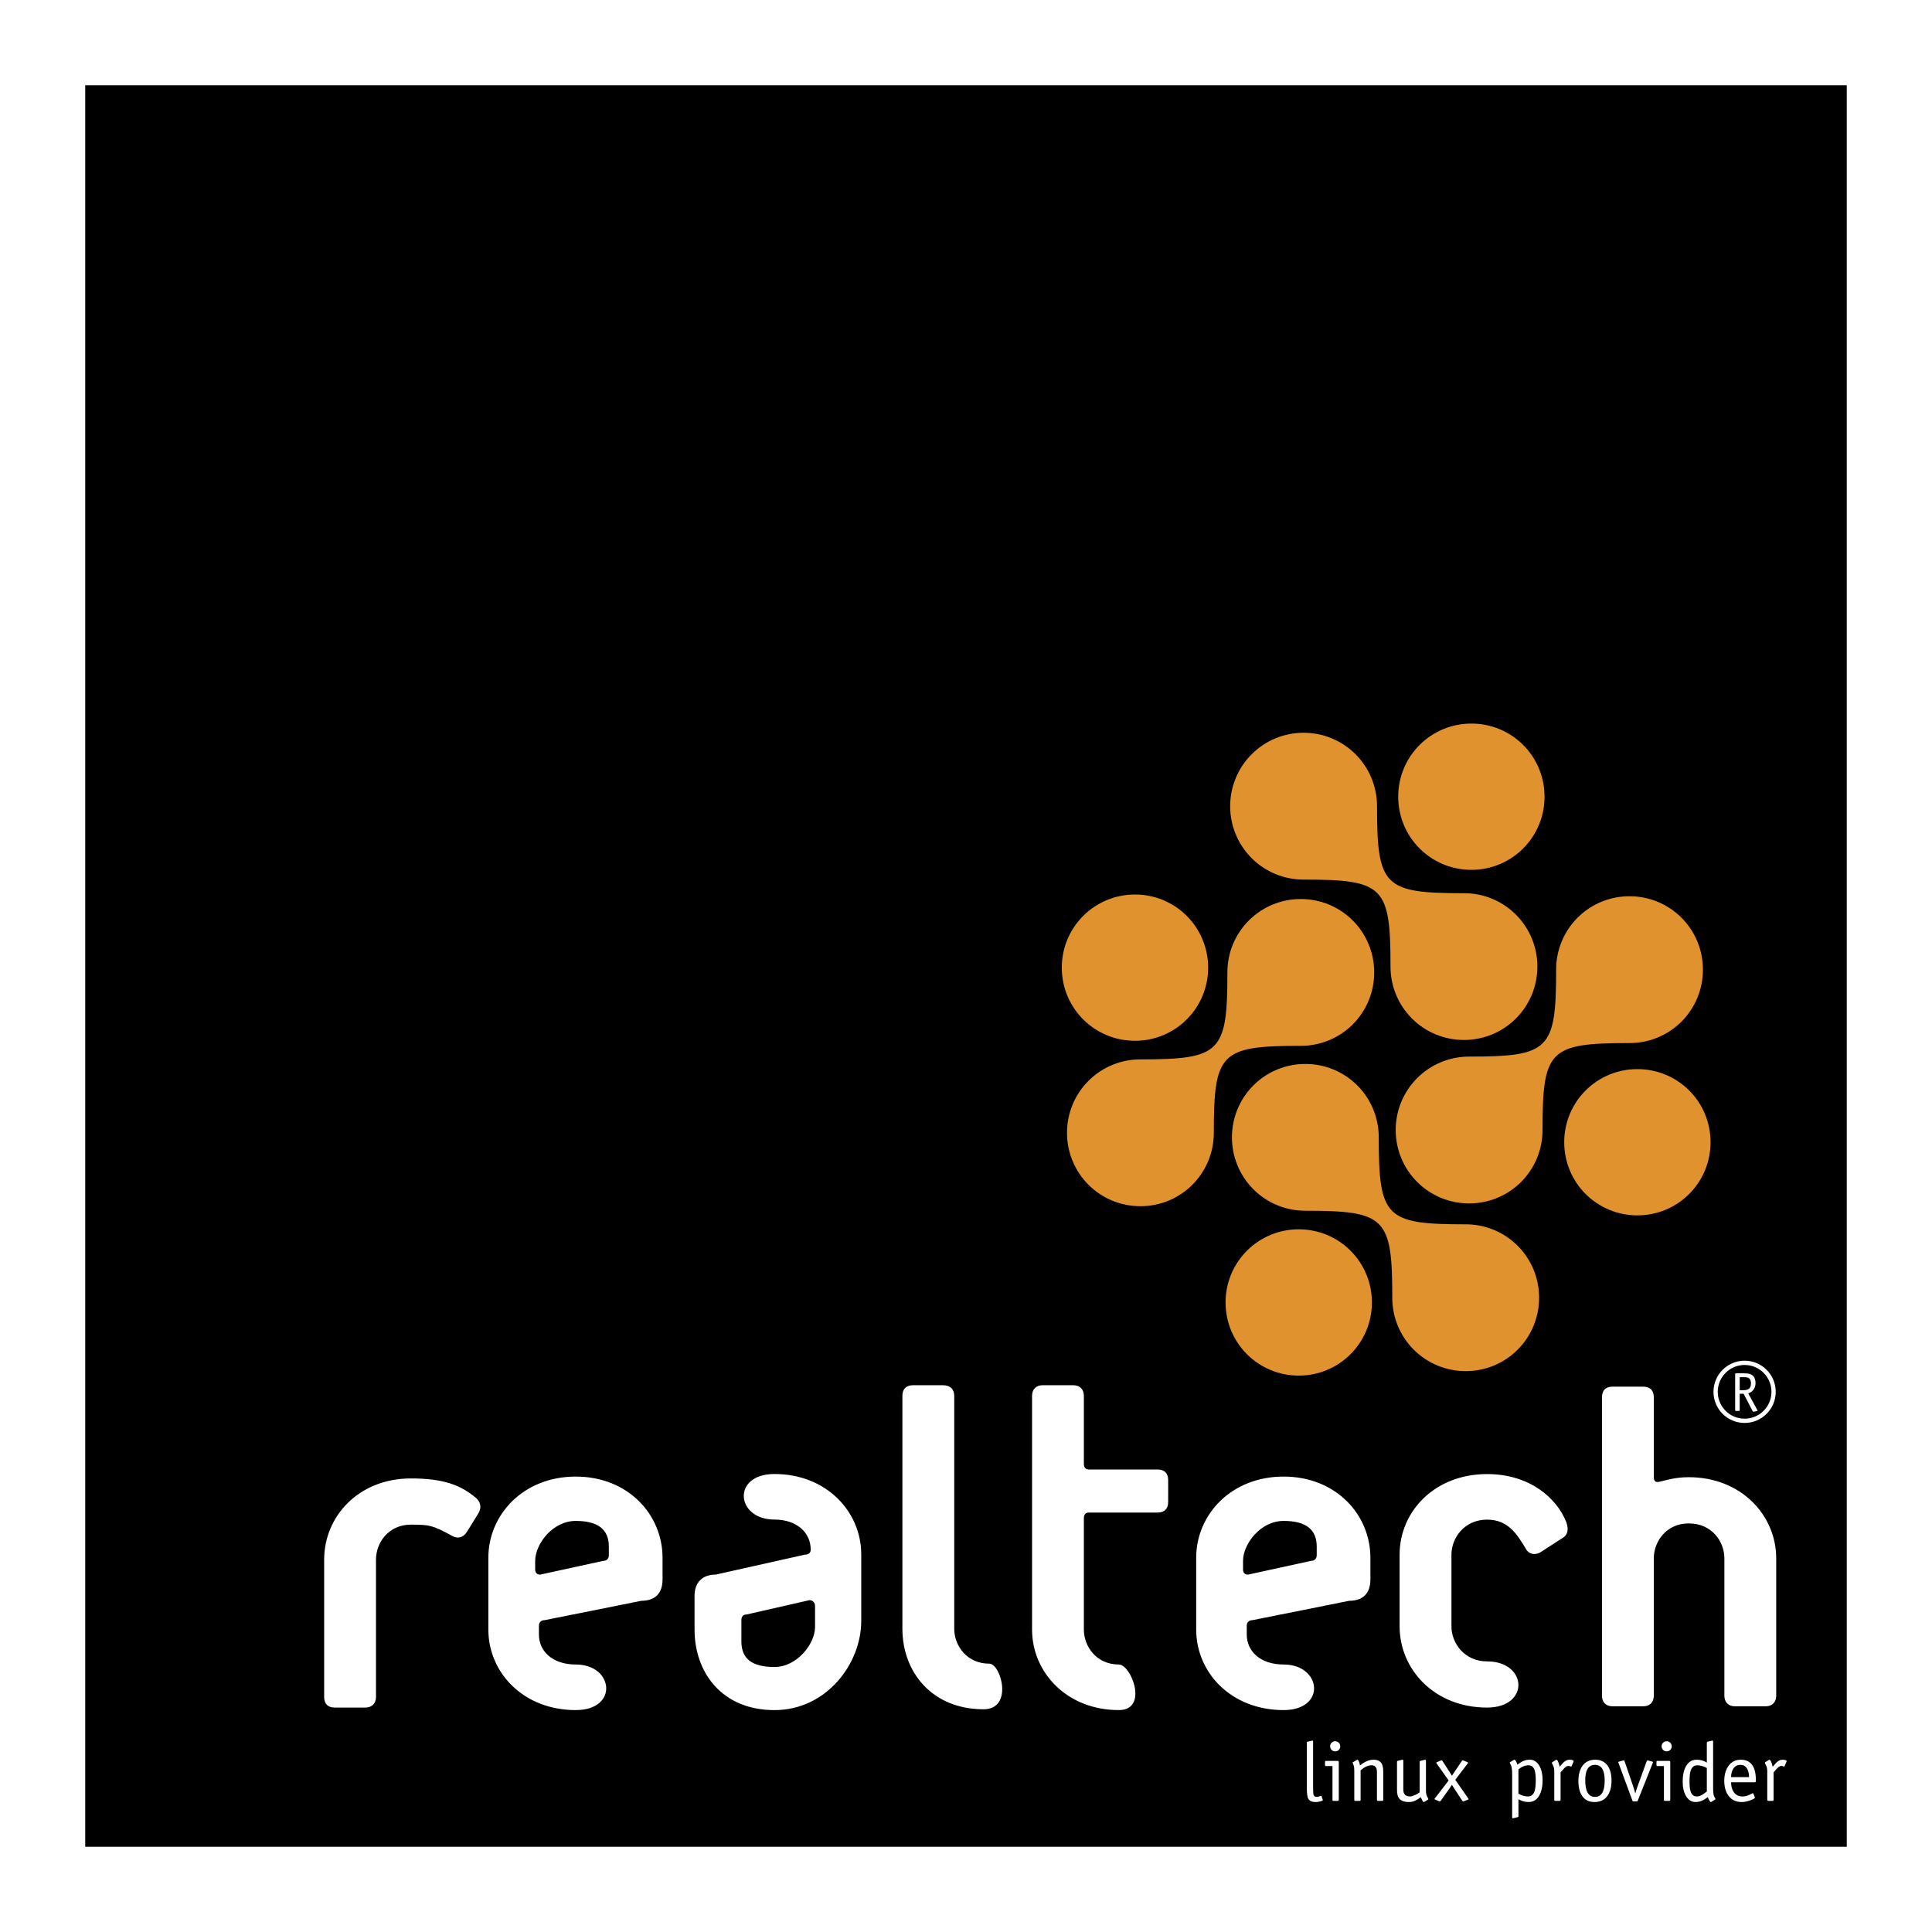
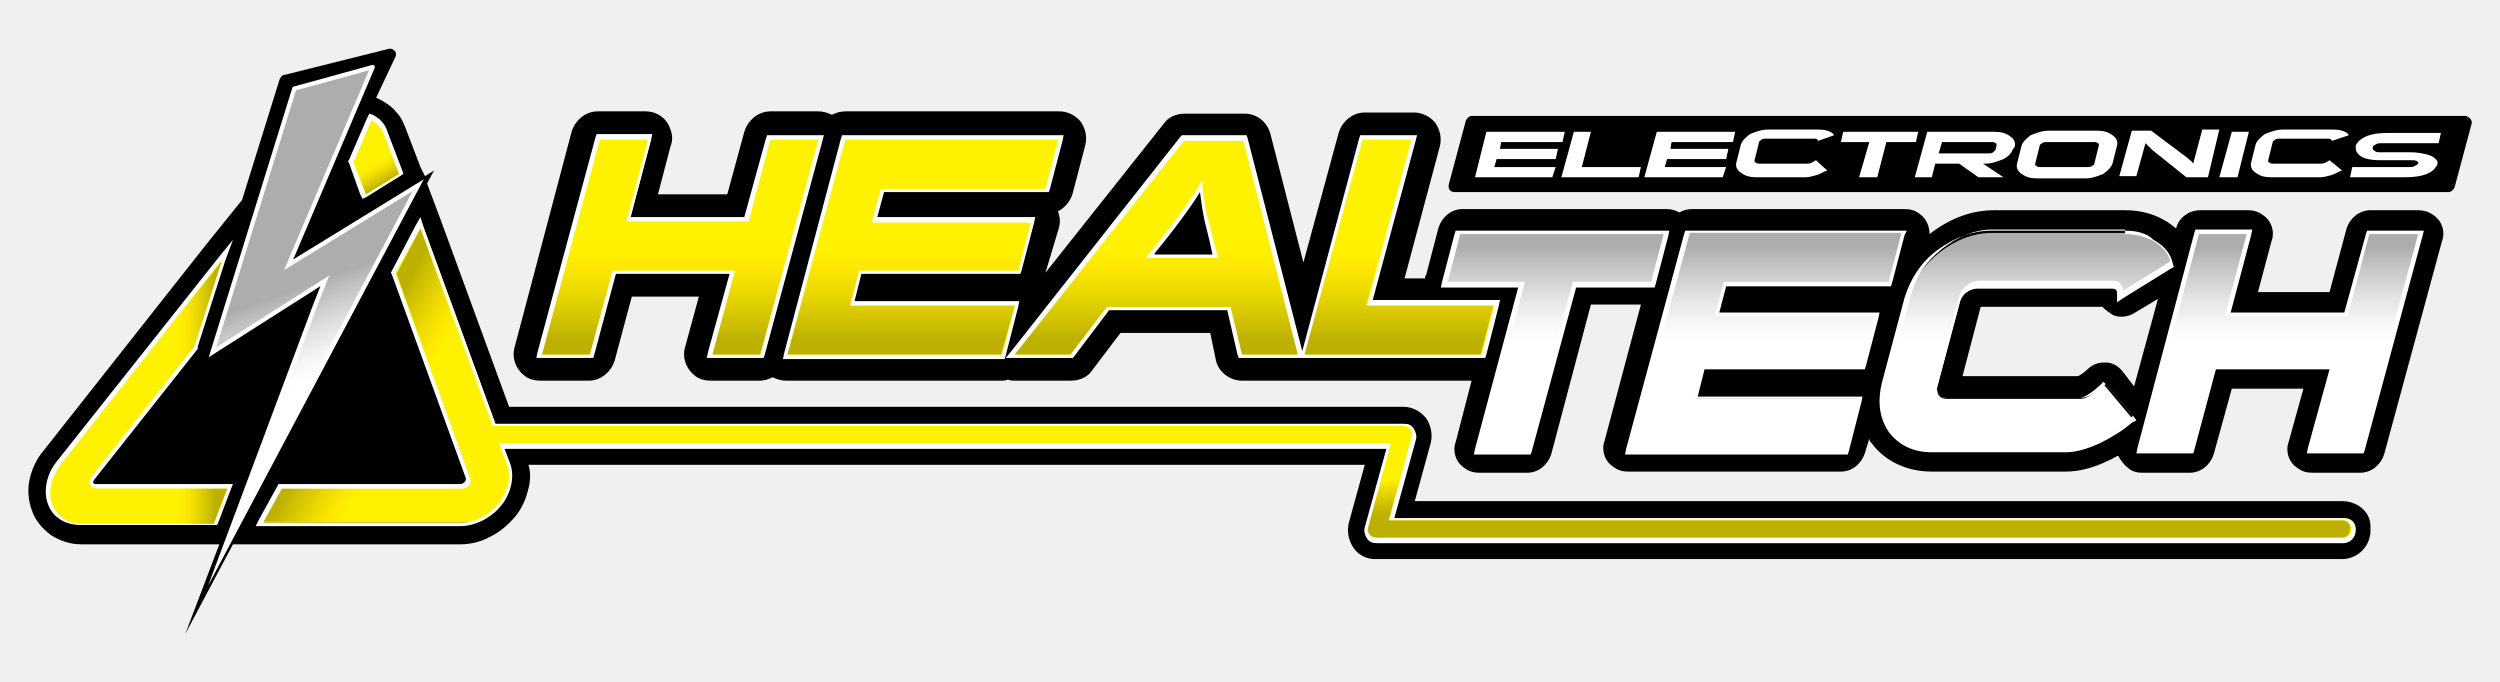
- <svg xmlns="http://www.w3.org/2000/svg" width="2500" height="2500" viewBox="0 0 192.756 192.756">
-   <path fill-rule="evenodd" clip-rule="evenodd" fill="#fff" d="M0 0h192.756v192.756H0V0z" />
-   <path fill-rule="evenodd" clip-rule="evenodd" d="M184.252 8.505H8.504v175.746h175.748V8.505z" />
-   <path d="M131.854 179.216l.107.307a.11.11 0 0 1 .018.059c0 .045-.078.091-.236.138-.158.046-.314.07-.469.07-.41 0-.67-.134-.779-.398-.078-.183-.117-.585-.117-1.205v-4.312c0-.055.02-.088.059-.1l.414-.1a.548.548 0 0 1 .1-.017c.039 0 .057.036.057.108v4.439c0 .426.008.686.025.781.033.193.145.29.332.29a.793.793 0 0 0 .275-.056c.1-.038.152-.057.158-.057.026.002.046.02.056.053zM133.57 173.872a.486.486 0 0 0-.357-.149.488.488 0 0 0-.357.146.48.48 0 0 0-.148.36c0 .14.049.258.148.357.1.101.219.149.357.149a.487.487 0 0 0 .357-.149.492.492 0 0 0 .148-.357.488.488 0 0 0-.148-.357zm-.107 1.813h-1.17c-.064 0-.098.033-.098.099v.314c0 .065.033.099.098.099h.648v3.376c0 .066.031.1.098.1h.432c.066 0 .1-.033.1-.1v-3.763c-.001-.084-.036-.125-.108-.125zM138.008 176.813v2.759c0 .066-.033.1-.1.1h-.43c-.066 0-.1-.033-.1-.1v-2.778c0-.449-.18-.672-.537-.672-.35 0-.713.169-1.094.507v2.943c0 .066-.033.1-.1.1h-.432c-.066 0-.098-.033-.098-.1v-2.867c0-.243-.014-.409-.039-.498a1.577 1.577 0 0 0-.086-.232.66.66 0 0 1-.045-.109c0-.016.012-.034.041-.057l.373-.208a.314.314 0 0 1 .066-.034c.061 0 .121.087.182.261.039.117.062.22.074.309.477-.379.92-.569 1.336-.569.408 0 .689.134.838.399.1.176.151.459.151.846zM141.209 179.076c-.223.105-.395.158-.516.158-.455 0-.684-.224-.684-.674v-2.886c0-.072-.018-.108-.057-.108a.627.627 0 0 0-.1.017l-.414.1c-.037.013-.059.045-.059.101v2.76c0 .388.062.67.184.848.182.265.525.398 1.029.398.371 0 .754-.163 1.152-.49l.154.323c.053.111.104.167.152.167a.184.184 0 0 0 .066-.025l.324-.198c.049-.028.074-.051.074-.066 0 .005-.051-.101-.154-.316-.062-.128-.092-.311-.092-.549v-2.959c0-.072-.02-.108-.059-.108a.627.627 0 0 0-.1.017l-.412.1c-.039.013-.059.045-.059.101v3.028a1.705 1.705 0 0 1-.429.261zM146.449 179.555l-.348.138a.52.52 0 0 1-.1.033c-.045 0-.082-.022-.109-.067l-.818-1.24a4.053 4.053 0 0 1-.217-.349 4.214 4.214 0 0 1-.225.341l-.887 1.248c-.033.045-.07.067-.107.067a.416.416 0 0 1-.1-.034l-.348-.141c-.045-.017-.066-.039-.066-.065 0-.023.01-.045.033-.066l1.377-1.782-1.203-1.699c-.021-.021-.033-.044-.033-.066 0-.026.021-.05.066-.065l.348-.142a.416.416 0 0 1 .102-.033c.037 0 .074.022.107.067l.688 1.069c.062.089.145.222.25.398.061-.095.148-.228.266-.398l.721-1.069c.029-.045.064-.067.109-.067a.52.52 0 0 1 .1.033l.348.142c.045.016.066.039.066.065l-.033.066-1.244 1.634 1.291 1.85.033.067c0 .026-.024.049-.067.065zM152.486 176.122c.303 0 .508.16.619.482.078.217.117.553.117 1.007 0 .511-.043.883-.125 1.116-.117.338-.336.507-.66.507-.283 0-.598-.092-.943-.274v-2.431c.34-.272.67-.407.992-.407zm-1.562 5.288a.627.627 0 0 0 .1-.017l.414-.1c.037-.011.057-.044.057-.1v-1.688c.301.188.641.282 1.02.282.461 0 .814-.216 1.057-.647.223-.388.334-.904.334-1.546 0-.56-.105-1.029-.316-1.405-.232-.415-.559-.624-.98-.624-.26 0-.516.064-.766.194a5.58 5.58 0 0 0-.457.301 1.525 1.525 0 0 0-.115-.301c-.072-.13-.133-.194-.184-.194a.193.193 0 0 0-.066.026l-.324.198c-.049.022-.074.045-.074.066 0 .017.021.064.064.142a.95.95 0 0 1 .082.165c.066.2.098.478.098.83v4.308c-.003.074.017.11.056.11zM156.053 176.427c.16-.161.303-.241.424-.241.061 0 .119.013.178.037a.78.78 0 0 0 .096.038c.018 0 .033-.02.051-.058l.182-.427a.378.378 0 0 0 .023-.066c0-.04-.041-.073-.127-.102s-.18-.042-.279-.042c-.203 0-.402.087-.596.259-.135.152-.266.299-.398.444a3.324 3.324 0 0 0-.117-.419c-.072-.188-.141-.284-.207-.284-.016 0-.045.014-.084.042l-.307.191a.108.108 0 0 0-.059.083c0 .033.031.103.092.208.096.166.145.377.145.632v2.85c0 .066.033.1.098.1h.432c.066 0 .1-.033.1-.1v-2.739c.112-.133.232-.27.353-.406zM158.16 177.62c0-1.027.322-1.541.971-1.541.645 0 .969.522.969 1.565 0 1.089-.32 1.633-.963 1.633-.651 0-.977-.551-.977-1.657zm2.24-1.447c-.281-.403-.695-.606-1.236-.606-.572 0-1.004.211-1.297.632-.26.377-.391.876-.391 1.496 0 .632.129 1.132.383 1.496.277.398.684.599 1.221.599.576 0 1.012-.211 1.303-.632.266-.377.4-.878.4-1.504s-.127-1.119-.383-1.481zM164.91 175.847a.07.07 0 0 0 .01-.033c0-.028-.025-.047-.076-.059l-.406-.107a.191.191 0 0 1-.037-.009.213.213 0 0 0-.045-.008c-.006 0-.025.022-.059.067l-.98 2.702a3.492 3.492 0 0 0-.15.515h-.016a9.674 9.674 0 0 0-.15-.522l-.922-2.694c-.033-.045-.053-.067-.059-.067a.194.194 0 0 0-.045.008.21.21 0 0 1-.037.009l-.408.107c-.051.012-.074.03-.074.059 0 .011.004.022.008.033a.054.054 0 0 1 .008.024l1.396 3.779c.018.05.051.075.1.075h.326c.049 0 .084-.025.107-.075l1.502-3.779c-.001-.007.003-.015.007-.025zM166.533 175.685h-1.168c-.066 0-.1.033-.1.099v.314c0 .065.033.099.1.099h.646v3.376c0 .066.033.1.1.1h.432c.064 0 .098-.033.098-.1v-3.763c0-.084-.036-.125-.108-.125zm.108-1.813c-.1-.101-.219-.149-.357-.149s-.256.048-.357.146a.487.487 0 0 0-.148.36c0 .14.051.258.148.357.102.101.219.149.357.149s.258-.049.357-.149c.1-.1.15-.218.15-.357a.49.49 0 0 0-.15-.357zM169.883 179.034c-.215.134-.412.2-.59.2-.299 0-.504-.161-.613-.482-.078-.217-.117-.552-.117-1.007 0-.511.041-.883.125-1.116.117-.338.336-.507.656-.507.287 0 .604.092.947.273v2.349c-.141.099-.273.196-.408.29zm.971-5.376a.548.548 0 0 0-.1.017l-.404.1c-.039.012-.059.045-.059.1v1.98a1.863 1.863 0 0 0-1.023-.288c-.459 0-.811.217-1.055.648-.223.39-.332.903-.332 1.546 0 .56.105 1.026.314 1.396.232.421.559.632.98.632.26 0 .514-.063.762-.192.084-.043.236-.144.457-.298.021.088.062.185.117.29.072.134.133.2.182.2a.184.184 0 0 0 .066-.025l.324-.198c.051-.028.074-.051.074-.066a.47.47 0 0 0-.059-.134c-.049-.093-.078-.152-.09-.175-.061-.137-.09-.414-.09-.83v-4.594c.002-.073-.02-.109-.064-.109zM172.893 176.532c.162-.302.41-.453.746-.453.322 0 .557.148.705.445.105.219.16.479.16.78h-1.793c0-.289.06-.548.182-.772zm1.982 2.36c.023 0-.088.058-.326.171a1.629 1.629 0 0 1-.693.172c-.42 0-.729-.174-.93-.522-.145-.249-.215-.548-.215-.895h2.383c.061 0 .092-.062.092-.185 0-1.377-.506-2.066-1.514-2.066-.504 0-.902.197-1.199.591-.295.394-.443.899-.443 1.521 0 .638.154 1.149.463 1.534.311.385.74.577 1.287.577.277 0 .574-.062.889-.183.281-.111.422-.194.422-.249a.385.385 0 0 0-.023-.066l-.141-.35c-.025-.034-.04-.05-.052-.05zM177.303 176.427c.16-.161.303-.241.424-.241.061 0 .119.013.178.037a.78.78 0 0 0 .096.038c.018 0 .033-.02.049-.058l.184-.427a.31.31 0 0 0 .025-.066c0-.04-.043-.073-.129-.102s-.178-.042-.277-.042c-.207 0-.404.087-.598.259-.133.152-.268.299-.398.444a3.007 3.007 0 0 0-.115-.419c-.072-.188-.143-.284-.209-.284-.018 0-.045.014-.082.042l-.309.191a.101.101 0 0 0-.057.083c0 .033.031.103.092.208.094.166.143.377.143.632v2.85c0 .066.031.1.098.1h.432c.066 0 .1-.033.1-.1v-2.739c.112-.133.232-.27.353-.406zM116.549 149.854v-2.182c0-.685-.375-1.061-1.059-1.061h-6.854c-.311 0-.498-.186-.498-.559v-6.788c0-.622-.375-1.061-1.059-1.061h-3.053c-.686 0-1.057.438-1.057 1.061V162.577c0 4.298 3.486 8.038 8.656 8.038 2.992 0 1.244-4.548 0-4.548-2.244 0-3.488-1.809-3.488-3.49v-11.106c0-.374.188-.562.498-.562h6.854c.685.001 1.06-.373 1.06-1.055zM98.697 165.984c-2.243 0-3.493-1.806-3.493-3.485v-23.233c0-.688-.434-1.061-1.122-1.061h-2.99c-.685 0-1.06.373-1.06 1.061v23.233c0 4.3 2.932 8.035 8.102 8.035 2.991 0 1.745-4.55.563-4.55zM81.316 162.331c0 1.683-1.805 3.986-4.047 3.986-2.306 0-3.3-.873-3.3-2.551v-2.125c0-.371.186-.559.497-.559l6.292-1.434c.312 0 .559.249.559.562v2.121h-.001zm4.611-.615v-6.619c0-4.299-3.489-8.035-8.658-8.035-4.297 0-3.86 4.546 0 4.546 2.242 0 3.614 1.31 3.614 2.989v.008c0 .312-.185.498-.56.498l-8.908 1.994c-1.308 0-2.119.748-2.119 2.119v3.366c0 4.298 2.744 8.036 7.973 8.036 5.169 0 8.658-4.605 8.658-8.902zM131.369 155.165c0 .313-.189.562-.562.562l-6.293 1.373c-.311 0-.496-.187-.496-.5v-.873c0-1.678 1.74-3.985 4.047-3.985 2.244 0 3.305.871 3.305 2.55v.873h-.001zm5.356 2.432v-2.178c0-4.299-3.428-8.1-8.66-8.1-5.23 0-8.721 3.801-8.721 8.1v7.159c0 4.298 3.49 8.038 8.721 8.038 4.299 0 3.801-4.548 0-4.548-2.307 0-3.676-1.312-3.676-2.992v-.871c0-.372.25-.561.562-.561l9.656-1.931c1.368.001 2.118-.747 2.118-2.116zM60.745 155.165c0 .313-.187.562-.56.562l-6.292 1.373c-.312 0-.498-.187-.498-.5v-.873c0-1.678 1.742-3.985 4.048-3.985 2.242 0 3.301.871 3.301 2.55v.873h.001zm5.357 2.432v-2.178c0-4.299-3.428-8.1-8.658-8.1-5.233 0-8.721 3.801-8.721 8.1v7.159c0 4.298 3.488 8.038 8.721 8.038 4.296 0 3.799-4.548 0-4.548-2.306 0-3.676-1.312-3.676-2.992v-.871c0-.372.25-.561.562-.561l9.652-1.931c1.371.001 2.12-.747 2.12-2.116zM47.725 150.994c.375-.624.188-1.183-.248-1.558-1.495-1.245-3.175-1.932-6.477-1.932-5.234 0-8.659 3.801-8.659 8.095v13.706c0 .687.373 1.06 1.062 1.06h3.049c.622 0 1.06-.373 1.06-1.06V155.6c0-1.677 1.243-3.486 3.488-3.486 1.866 0 2.179.064 4.11 1.122.56.313 1.12.187 1.495-.438l1.12-1.804zM156.27 151.867c-.934-2.37-3.611-4.798-7.91-4.798-5.232 0-8.721 3.736-8.721 8.036v7.162c0 4.297 3.488 8.098 8.721 8.098 4.299 0 4.049-4.608 0-4.608-2.242 0-3.549-1.809-3.549-3.489v-7.162c0-1.684 1.307-3.491 3.549-3.491 2.117 0 2.988 1.435 3.924 2.992.312.499.934.559 1.432.25l2.305-1.494c.559-.438.377-1.123.249-1.496zM177.213 169.181v-13.702c0-4.298-3.492-8.099-8.727-8.099-1.246 0-2.057.248-2.863.439-.375.121-.623 0-.623-.439v-7.975c0-.685-.371-1.058-1.059-1.058h-3.053c-.686 0-1.059.373-1.059 1.058v29.775c0 .623.373 1.059 1.059 1.059h3.053c.688 0 1.059-.436 1.059-1.059v-13.702c0-1.681 1.246-3.487 3.486-3.487 2.307 0 3.555 1.807 3.555 3.487v13.702c0 .623.373 1.059 1.057 1.059h3.055c.683 0 1.06-.435 1.06-1.058zM173.572 137.401h.422c.211 0 .369.029.467.081.158.092.234.271.234.54 0 .267-.076.451-.234.556-.115.081-.293.122-.533.122h-.355v-1.299h-.001zm1.33 1.304c.162-.192.246-.419.246-.69 0-.423-.133-.712-.4-.861-.158-.094-.395-.137-.713-.137h-.85c-.047 0-.068.021-.068.064v3.623c0 .044.021.065.068.065h.318c.049 0 .068-.021.068-.065v-1.646h.393l.904 1.747c.018.035.045.052.084.044l.342-.065c.039-.009.061-.02.061-.041a.127.127 0 0 0-.021-.058l-.908-1.661c.181-.063.344-.17.476-.319z" fill-rule="evenodd" clip-rule="evenodd" fill="#fff" />
-   <path d="M177.164 138.864v.003a3.09 3.09 0 0 1-.912 2.192 3.094 3.094 0 0 1-2.188.909h-.008a3.103 3.103 0 0 1-2.193-.911 3.09 3.09 0 0 1-.908-2.188v-.008c0-.857.35-1.634.91-2.195v.001a3.098 3.098 0 0 1 2.188-.91h.008a3.104 3.104 0 0 1 3.103 3.101v.006zm-.426.003v-.008a2.676 2.676 0 0 0-2.678-2.675h-.008a2.671 2.671 0 0 0-1.887.783v.001a2.678 2.678 0 0 0-.785 1.894v.008c.002.737.301 1.404.783 1.887v.001a2.667 2.667 0 0 0 1.893.784h.008a2.676 2.676 0 0 0 2.674-2.675z" fill="#fff" />
-   <path d="M146.059 103.757a7.306 7.306 0 0 0 7.324-7.325 7.302 7.302 0 0 0-7.324-7.316c-7.996 0-8.672-.676-8.672-8.682a7.318 7.318 0 0 0-7.326-7.326 7.318 7.318 0 0 0-7.326 7.326 7.31 7.31 0 0 0 7.326 7.323c8.002 0 8.67.678 8.67 8.675a7.308 7.308 0 0 0 7.328 7.325zM130.232 106.151a7.304 7.304 0 0 0-7.32 7.329 7.305 7.305 0 0 0 7.32 7.316c8.004 0 8.676.678 8.676 8.682a7.312 7.312 0 0 0 7.324 7.32 7.309 7.309 0 0 0 7.324-7.323 7.307 7.307 0 0 0-7.324-7.325c-7.996.003-8.67-.676-8.674-8.67a7.308 7.308 0 0 0-7.326-7.329z" fill-rule="evenodd" clip-rule="evenodd" fill="#e0922f" />
-   <path d="M169.9 96.741a7.304 7.304 0 0 0-7.33-7.321 7.301 7.301 0 0 0-7.314 7.323c0 8-.678 8.673-8.68 8.673a7.318 7.318 0 0 0-7.326 7.324 7.31 7.31 0 0 0 7.326 7.325 7.303 7.303 0 0 0 7.322-7.325c0-7.997.68-8.669 8.672-8.673a7.305 7.305 0 0 0 7.33-7.326zM106.457 113.019a7.308 7.308 0 0 0 7.328 7.324c4.053 0 7.32-3.27 7.318-7.324 0-8 .678-8.676 8.684-8.676a7.306 7.306 0 0 0 7.318-7.322 7.309 7.309 0 0 0-7.324-7.325 7.306 7.306 0 0 0-7.324 7.325c.004 7.998-.676 8.67-8.672 8.674a7.307 7.307 0 0 0-7.328 7.324zM146.799 72.192a7.281 7.281 0 0 0-7.299 7.293c0 4.042 3.258 7.3 7.299 7.3a7.283 7.283 0 0 0 7.299-7.3 7.278 7.278 0 0 0-7.299-7.293zM129.578 122.649a7.282 7.282 0 0 0-7.303 7.295c0 4.043 3.256 7.3 7.303 7.3a7.284 7.284 0 0 0 7.297-7.3 7.28 7.28 0 0 0-7.297-7.295z" fill-rule="evenodd" clip-rule="evenodd" fill="#e0922f" />
-   <path d="M113.236 89.247a7.283 7.283 0 0 0-7.301 7.292c0 4.046 3.258 7.3 7.301 7.3a7.283 7.283 0 0 0 7.301-7.3 7.282 7.282 0 0 0-7.301-7.292zM163.363 106.666a7.282 7.282 0 0 0-7.301 7.29 7.286 7.286 0 0 0 7.301 7.302 7.282 7.282 0 0 0 7.299-7.302 7.277 7.277 0 0 0-7.299-7.29z" fill-rule="evenodd" clip-rule="evenodd" fill="#e0922f" />
+ <svg xmlns="http://www.w3.org/2000/svg" version="1.1" x="0px" y="0px" width="220px" height="60px" viewBox="0 0 220 60" style="enable-background:new 0 0 220 60;" xml:space="preserve">
+   <style type="text/css">
+ 	.st0{fill:#FFF200;}
+ 	.st1{fill:#FFFFFF;}
+ 	.st2{fill:url(#SVGID_1_);}
+ 	.st3{fill:url(#SVGID_00000004509140714895165360000018171474729713949098_);}
+ 	
+ 		.st4{fill:url(#SVGID_00000117659869400850785470000004440952618331005340_);stroke:#FFFFFF;stroke-width:0.377;stroke-linecap:round;stroke-miterlimit:18;}
+ 	.st5{fill:url(#SVGID_00000151513112509190631240000013906623385995287992_);}
+ 	.st6{fill:url(#SVGID_00000044156599105155231580000007310903027181429435_);}
+ 	.st7{fill:url(#SVGID_00000069375023325294518510000000448458304033515198_);}
+ 	.st8{fill:url(#SVGID_00000030477898351051312400000005685331686903774365_);}
+ </style>
+   <g id="Layer_4">
+ </g>
+   <g id="Layer_3">
+     <g>
+       <path d="M217.5,10.9l-1.5,5.6c-0.1,0.2-0.3,0.4-0.5,0.4H128c-0.4,0-0.6-0.3-0.5-0.7l1.5-5.6c0.1-0.2,0.3-0.4,0.5-0.4H217    C217.3,10.3,217.6,10.6,217.5,10.9z M214.1,18.9c0.8,0.5,1.1,1.5,0.8,2.3L209.8,40c-0.3,0.9-1.1,1.6-2.1,1.6h-4.2    c-0.5,0-0.9-0.1-1.3-0.4c-0.8-0.5-1.1-1.5-0.8-2.3l1.3-4.7h-6.3l-1.6,5.8c-0.3,0.9-1.1,1.6-2.1,1.6l-4.2,0c-0.4,0-0.9-0.1-1.2-0.4    c-0.4-0.3-0.7-0.7-0.9-1.1c-0.3,0.1-0.5,0.3-0.8,0.4c0,0,0,0,0,0c-1.4,0.7-2.7,1-3.8,1h-11.8c-2.2,0-4.1-0.9-5.3-2.5    c-0.1-0.1-0.2-0.2-0.2-0.4l-0.4,1.3c-0.3,0.9-1.1,1.6-2.1,1.6l-18.7,0c-0.5,0-0.9-0.1-1.3-0.4c-0.8-0.5-1.1-1.5-0.8-2.3l3.2-12    H140L136.5,40c-0.3,0.9-1.1,1.6-2.1,1.6l-4.2,0c-0.5,0-0.9-0.1-1.3-0.4c-0.8-0.5-1.1-1.5-0.8-2.3l1.4-5.4h-14.7    c-0.1,0-0.3,0-0.4,0c-0.1,0-0.2,0-0.2,0c0,0,0,0,0,0h-4.9c-1.1,0-2.1-0.8-2.3-1.8l-0.5-2.4l-7.9,0l-2.5,3.3    c-0.4,0.6-1.1,0.9-1.9,0.9h-4.9c-0.2,0-0.4,0-0.6-0.1c-0.2,0.1-0.4,0.1-0.7,0.1c0,0,0,0,0,0l-18.8,0c-0.4,0-0.8-0.1-1.2-0.3    c-0.4,0.2-0.8,0.3-1.2,0.3c0,0,0,0,0,0l-4.2,0c-0.5,0-1-0.1-1.4-0.4c-0.8-0.6-1.2-1.6-0.9-2.6l1.2-4.4l-5.9,0l-1.5,5.6    c-0.3,1-1.2,1.8-2.3,1.8l-4.2,0c-0.5,0-1-0.1-1.4-0.4c-0.8-0.6-1.2-1.6-0.9-2.6l5-18.9c0.3-1,1.2-1.8,2.3-1.8c0,0,0,0,0,0l4.2,0    c1,0,1.9,0.6,2.2,1.6c0.2,0.5,0.2,1,0,1.5l-1.1,4.2H64l1.5-5.5c0.3-1,1.2-1.8,2.3-1.8c0,0,0,0,0,0l4.2,0c0.4,0,0.8,0.1,1.2,0.3    c0.4-0.2,0.8-0.3,1.2-0.3l18.8,0c0.7,0,1.4,0.3,1.9,0.9c0.4,0.6,0.6,1.3,0.4,2.1l-1.1,4.2c-0.2,0.7-0.7,1.3-1.3,1.6    c0.2,0.5,0.2,1,0.1,1.4L92,24l10.4-13.1c0.4-0.6,1.1-0.9,1.9-0.9h5.2c1.1,0,2,0.7,2.3,1.8l2.9,11.3l3.1-11.4    c0.3-1,1.2-1.8,2.3-1.8l4.3,0c0.7,0,1.4,0.3,1.9,0.9c0.4,0.6,0.6,1.3,0.4,2.1l-3.1,11.6h1.8c0-0.1,0-0.2,0.1-0.3l1.1-4.2    c0.3-0.9,1.1-1.6,2.1-1.6h18c0.4,0,0.7,0.1,1.1,0.3c0.3-0.2,0.7-0.3,1.1-0.3l18.7,0c0.5,0,0.9,0.1,1.3,0.4    c0.6,0.4,0.9,1.1,0.9,1.8c0,0,0,0,0,0c1.8-1.4,3.7-2.1,5.7-2.1H187c1.3,0,2.5,0.3,3.5,0.9c0.4,0.2,0.7,0.5,1,0.7l0,0    c0.2-0.9,1.1-1.6,2.1-1.6h4.2c0.5,0,0.9,0.1,1.3,0.4c0.8,0.5,1.1,1.5,0.8,2.3l-1.2,4.5h6.3l1.5-5.6c0.3-0.9,1.1-1.6,2.1-1.6h4.2    C213.2,18.5,213.7,18.6,214.1,18.9z M189.9,26.3l-2,1.2c-0.6,0.4-1.4,0.5-2,0.2c-0.3-0.2-0.6-0.4-0.9-0.7h-10.7l-1.6,6.1h10.2    c0.1-0.1,0.4-0.2,0.8-0.6c0.4-0.4,0.9-0.6,1.5-0.6c0,0,0.1,0,0.1,0c0.6,0,1.1,0.3,1.5,0.8l1,1.3L189.9,26.3z M206.1,44.1h-81.6    l1.4-5.1c0.2-0.8,0-1.6-0.4-2.2l0,0l0,0c-0.5-0.6-1.2-1-2-1H79.5H46.2h-1.4l-6-16.4l-1.2-3.2h0l0-0.1l0.6-1.1l-0.8,0.5L37,14.7    l-1.3-3.4c-0.2-0.5-0.4-1-0.8-1.4c-0.3-0.4-0.7-0.7-1.2-1l-0.6-0.3L34.8,5c0.2-0.4-0.2-0.8-0.6-0.7L25,6.6c-0.2,0-0.3,0.2-0.4,0.4    l-3.3,10.6L18,21.7l-14.2,18c-0.6,0.7-1,1.6-1.2,2.5c-0.2,0.9-0.1,1.9,0.2,2.7c0.3,0.9,0.9,1.6,1.7,2.2c0.8,0.5,1.7,0.8,2.6,0.8    l11.7,0h0.5l-3,7.9l4.2-7.9h2.6l17.4,0c0.9,0,1.8-0.2,2.7-0.7c0.8-0.4,1.5-1,2.1-1.7c0.6-0.7,1-1.6,1.2-2.5c0.2-0.7,0.2-1.5,0-2.1    h33h40.6l-1.4,5.1c-0.2,0.8,0,1.6,0.4,2.2l0,0c0.4,0.6,1.1,1,1.9,1h85.1c1.4,0,2.6-1.2,2.5-2.7C208.7,45.1,207.5,44.1,206.1,44.1z    " />
+     </g>
+     <g>
+       <path class="st0" d="M114.6,31.4l5.2-19.2h4.6l-3.9,14.6h11.2l-1.2,4.6H114.6z M69.1,31.4l5.2-19.2h19.1l-1.2,4.6H77.6l-0.7,2.6    h14L89.7,24h-14L75,26.7h14.5l-1.2,4.6H69.1z M62.5,31.4l2-7.4H54.1l-2,7.4h-4.6l5.2-19.2h4.6l-1.9,7.2h10.4l1.9-7.2h4.6    l-5.2,19.2H62.5z M109.2,31.3l-1-4.2H97.5l-3.2,4.2h-5.4l15.2-19.2h5.4l4.9,19.2H109.2z M107,22.5c-0.4-1.5-0.7-2.6-0.8-3.2    c-0.2-1.1-0.4-2.1-0.5-3c-0.8,1.3-2.3,3.4-4.5,6.2H107z" />
+       <path class="st1" d="M124.2,12.3l-3.9,14.6h11.2l-1.1,4.3h-15.5l5.1-18.9H124.2 M93.1,12.3L92,16.6H77.5l-0.8,3h14l-1.1,4.2h-14    l-0.8,3.1h14.5l-1.1,4.3H69.3l5.1-18.9H93.1 M72,12.3l-5.1,18.9h-4.2l2-7.4H53.9l-2,7.4h-4.2l5.1-18.9H57l-1.9,7.2h10.8l1.9-7.2    H72 M109.4,12.4l4.8,18.8h-4.9l-1-4.2H97.4l-3.2,4.2h-4.9l14.9-18.8H109.4 M100.8,22.7h6.4c-0.5-1.7-0.7-2.9-0.9-3.4    c-0.3-1.3-0.5-2.5-0.5-3.6C105.2,17,103.5,19.4,100.8,22.7 M124.7,11.9h-0.5h-4.2h-0.3l-0.1,0.3l-5,18.7l-4.8-18.7l-0.1-0.3h-0.3    h-5.2H104l-0.1,0.1L89,30.9l-0.5,0.6h0.8h4.9h0.2l0.1-0.1l3.1-4.1h10.4l0.9,3.9l0.1,0.3h0.3h4.9h0.2l0,0h0.5h15.5h0.3l0.1-0.3    l1.1-4.3l0.1-0.5h-0.5h-10.7l3.8-14.1L124.7,11.9L124.7,11.9z M101.6,22.3c1.9-2.3,3.2-4.1,4-5.4c0.1,0.8,0.2,1.6,0.4,2.5    c0.1,0.5,0.4,1.5,0.7,3H101.6L101.6,22.3z M93.6,11.9h-0.5H74.4h-0.3L74,12.2L69,31.1l-0.1,0.5h0.5h18.7h0.3l0.1-0.3l1.1-4.3    l0.1-0.5h-0.5h-14l0.6-2.4h13.7h0.3l0.1-0.3l1.1-4.2l0.1-0.5h-0.5H77.2l0.6-2.2H92h0.3l0.1-0.3l1.1-4.2L93.6,11.9L93.6,11.9z     M72.5,11.9H72h-4.2h-0.3l-0.1,0.3l-1.9,6.9h-10l1.8-6.8l0.1-0.5H57h-4.2h-0.3l-0.1,0.3l-5.1,18.9l-0.1,0.5h0.5h4.2h0.3l0.1-0.3    l1.9-7.1h10l-1.9,6.9l-0.1,0.5h0.5h4.2h0.3l0.1-0.3l5.1-18.9L72.5,11.9L72.5,11.9z" />
+     </g>
+     <g>
+       <path class="st0" d="M7.1,46.1c-1.3,0-2.3-0.7-2.7-1.8c-0.4-1.1-0.1-2.5,0.7-3.5L20,22l-2.7,8.5L8.2,42.1C8,42.2,8,42.4,8.1,42.6    c0,0.1,0.2,0.2,0.3,0.2l11.9,0L19,46.1H7.1z" />
+       <path class="st1" d="M19.5,22.9l-2.4,7.5L8,41.9c-0.2,0.2-0.2,0.5-0.1,0.7C8,42.8,8.2,43,8.4,43L20,43l-1.1,2.9l-11.7,0    c-1.2,0-2.2-0.6-2.5-1.7c-0.4-1-0.1-2.3,0.7-3.4L19.5,22.9 M20.5,21.1l-1.3,1.6L5,40.6c-0.9,1.1-1.2,2.6-0.8,3.7    c0.4,1.2,1.5,1.9,2.9,1.9l11.7,0l0.3,0l0.1-0.2l1.1-2.9l0.2-0.5l-0.5,0l-11.6,0c-0.1,0-0.1,0-0.2-0.1c0-0.1,0-0.2,0.1-0.3    l9.1-11.5l0-0.1l0-0.1l2.4-7.5L20.5,21.1L20.5,21.1z" />
+     </g>
+     <g>
+       <path class="st0" d="M30.9,14.3l1.7-4l0.2,0.1c0.6,0.3,1,0.8,1.2,1.4l1.3,3.6l-3.3,2L30.9,14.3z" />
+       <path class="st1" d="M32.7,10.6c0.5,0.3,0.9,0.7,1.1,1.3l1.3,3.4l-2.9,1.8l-1-2.8L32.7,10.6 M32.5,10l-0.2,0.4l-1.6,3.7l-0.1,0.1    l0.1,0.1l1,2.8l0.2,0.4l0.4-0.2l2.9-1.8l0.3-0.2l-0.1-0.3l-1.3-3.4c-0.2-0.7-0.7-1.2-1.3-1.5L32.5,10L32.5,10z" />
+     </g>
+     <g>
+       <polygon class="st1" points="136.6,15.6 129.8,15.6 130.8,11.6 137.7,11.6 137.5,12.5 132.1,12.5 132,13.1 137.1,13.1 136.9,14     131.7,14 131.5,14.7 136.9,14.7   " />
+       <polygon class="st1" points="144.2,15.6 137.4,15.6 138.5,11.6 140,11.6 139.2,14.7 144.4,14.7   " />
+       <polygon class="st1" points="151.6,15.6 144.7,15.6 145.8,11.6 152.7,11.6 152.5,12.5 147.1,12.5 147,13.1 152.1,13.1 151.9,14     146.7,14 146.5,14.7 151.9,14.7   " />
+       <path class="st1" d="M160.8,15c-0.3,0.1-0.6,0.3-0.9,0.4c-0.4,0.1-0.7,0.2-1,0.2h-4.3c-0.6,0-1-0.1-1.4-0.4    c-0.3-0.2-0.5-0.5-0.4-0.9l0.4-1.6c0.1-0.3,0.4-0.6,0.8-0.9c0.5-0.2,1-0.4,1.6-0.4h4.3c0.3,0,0.6,0,0.9,0.1    c0.3,0.1,0.5,0.2,0.6,0.4l-1.4,0.5c0-0.1-0.1-0.2-0.3-0.2h-4.3c-0.1,0-0.3,0-0.4,0.1c-0.1,0.1-0.2,0.1-0.2,0.2l-0.4,1.6    c0,0.1,0,0.2,0.1,0.2c0.1,0.1,0.2,0.1,0.3,0.1h4.3c0.2,0,0.4-0.1,0.7-0.3L160.8,15z" />
+       <polygon class="st1" points="168.6,12.5 166,12.5 165.2,15.6 163.6,15.6 164.5,12.5 162,12.5 162.2,11.6 168.8,11.6   " />
+       <path class="st1" d="M177.1,13.2c-0.1,0.3-0.4,0.6-0.8,0.8c-0.5,0.2-1,0.4-1.6,0.4h-0.2l1.8,1.2h-2.2l-1.7-1.2h-2.1l-0.3,1.2h-1.5    l1.1-4l5.9,0c0.6,0,1,0.1,1.4,0.4c0.3,0.2,0.5,0.5,0.4,0.9L177.1,13.2z M175.6,13.2l0.1-0.4c0-0.1,0-0.2-0.1-0.2    c-0.1-0.1-0.2-0.1-0.3-0.1h-4.4l-0.3,1h4.4c0.1,0,0.3,0,0.4-0.1C175.5,13.3,175.5,13.3,175.6,13.2" />
+       <path class="st1" d="M185.9,14.4c-0.1,0.3-0.4,0.6-0.8,0.9c-0.5,0.2-1,0.4-1.6,0.4h-4.2c-0.6,0-1-0.1-1.4-0.4    c-0.3-0.2-0.5-0.5-0.4-0.9l0.4-1.6c0.1-0.3,0.4-0.6,0.8-0.9c0.5-0.2,1-0.4,1.6-0.4h4.2c0.6,0,1,0.1,1.4,0.4    c0.3,0.2,0.5,0.5,0.4,0.9L185.9,14.4z M184.3,14.4l0.4-1.6c0-0.1,0-0.2-0.1-0.2c-0.1-0.1-0.2-0.1-0.3-0.1h-4.2    c-0.1,0-0.3,0-0.4,0.1c-0.1,0.1-0.2,0.1-0.2,0.2l-0.4,1.6c0,0.1,0,0.2,0.1,0.2c0.1,0.1,0.2,0.1,0.3,0.1h4.2c0.1,0,0.3,0,0.4-0.1    C184.3,14.5,184.3,14.5,184.3,14.4" />
+       <path class="st1" d="M194.3,15.6h-1.9l-3-2.4c-0.2-0.2-0.4-0.4-0.6-0.6l-0.8,2.9h-1.5l1.1-4h1.7l3.2,2.4c0.2,0.2,0.4,0.3,0.5,0.5    l0.8-3h1.5L194.3,15.6z" />
+       <polygon class="st1" points="196.9,15.6 195.3,15.6 196.4,11.6 197.9,11.6   " />
+       <path class="st1" d="M206.1,15c-0.3,0.1-0.6,0.3-0.9,0.4c-0.4,0.1-0.7,0.2-1,0.2h-4.3c-0.6,0-1-0.1-1.4-0.4    c-0.3-0.2-0.5-0.5-0.4-0.9l0.4-1.6c0.1-0.3,0.4-0.6,0.8-0.9c0.5-0.2,1-0.4,1.6-0.4h4.3c0.3,0,0.6,0,0.9,0.1    c0.3,0.1,0.5,0.2,0.6,0.4l-1.5,0.5c0-0.1-0.1-0.2-0.3-0.2h-4.3c-0.1,0-0.3,0-0.4,0.1c-0.1,0.1-0.2,0.1-0.2,0.2l-0.4,1.6    c0,0.1,0,0.2,0.1,0.2c0.1,0.1,0.2,0.1,0.3,0.1h4.3c0.2,0,0.4-0.1,0.7-0.3L206.1,15z" />
+       <path class="st1" d="M214.5,14.4c0,0.2-0.2,0.3-0.3,0.5c-0.5,0.5-1.4,0.7-2.6,0.7h-4.8l0.2-0.9h5c0.2,0,0.4,0,0.5-0.1    c0.2-0.1,0.2-0.1,0.3-0.2c0-0.1,0-0.2-0.1-0.2c-0.1-0.1-0.3-0.1-0.5-0.1h-2.7c-1.1,0-1.8-0.2-2.1-0.7c-0.1-0.2-0.1-0.3-0.1-0.5    c0-0.2,0.2-0.4,0.3-0.5c0.5-0.5,1.4-0.7,2.5-0.7h4.7l-0.2,0.9h-5c-0.2,0-0.4,0-0.5,0.1c-0.2,0.1-0.3,0.1-0.3,0.3    c0,0.1,0,0.2,0.2,0.3c0.1,0.1,0.3,0.1,0.5,0.1h2.7c0.5,0,1,0.1,1.4,0.2c0.4,0.1,0.7,0.3,0.9,0.6C214.5,14,214.5,14.2,214.5,14.4" />
+     </g>
+     <g>
+       <path class="st0" d="M121.2,47.5c-0.3,0-0.6-0.1-0.7-0.4c-0.2-0.2-0.2-0.5-0.2-0.8l1.9-7.1H44.2l0.6,1.6c0.4,1.1,0.1,2.5-0.7,3.5    c-0.9,1.1-2.2,1.7-3.4,1.7l-17.7,0l1.8-3.3l15.9,0c0.2,0,0.4-0.1,0.5-0.3c0.1-0.2,0.2-0.3,0.1-0.5l-6.6-18l2.4-4.4l6.5,17.8h80    c0.3,0,0.6,0.1,0.7,0.4c0.2,0.2,0.2,0.5,0.2,0.8l-1.9,7.1h83.8c0.5,0,0.9,0.4,0.9,0.9c0,0.5-0.4,0.9-0.9,0.9H121.2z" />
+       <path class="st1" d="M37,20.1l6.4,17.5h80.1c0.2,0,0.4,0.1,0.6,0.3c0.1,0.2,0.2,0.4,0.1,0.6l-2,7.4h84c0.4,0,0.7,0.3,0.7,0.7    c0,0.4-0.3,0.7-0.7,0.7h-85c-0.2,0-0.4-0.1-0.6-0.3c-0.1-0.2-0.2-0.4-0.1-0.6l2-7.4H43.9l0.7,1.9c0.4,1,0.1,2.3-0.7,3.4    c-0.8,1-2.1,1.7-3.3,1.7l-17.4,0l1.6-2.9l15.8,0c0.2,0,0.5-0.1,0.7-0.3c0.2-0.2,0.2-0.5,0.1-0.7L34.8,24L37,20.1 M37,19.1    l-0.4,0.7l-2.1,4L34.4,24l0.1,0.2L41,42.1c0,0.1,0,0.2-0.1,0.3c-0.1,0.1-0.2,0.2-0.4,0.2l-15.8,0l-0.2,0l-0.1,0.2l-1.6,2.9    l-0.3,0.6l0.6,0l17.4,0c1.3,0,2.7-0.7,3.6-1.8c0.9-1.1,1.2-2.6,0.8-3.7l-0.5-1.3H122l-1.9,6.9c-0.1,0.3,0,0.7,0.2,1    c0.2,0.3,0.5,0.4,0.9,0.4h85c0.6,0,1.1-0.5,1.1-1.1c0-0.6-0.5-1.1-1.1-1.1h-83.5l1.9-6.9c0.1-0.3,0-0.7-0.2-1    c-0.2-0.3-0.5-0.4-0.9-0.4H43.6l-6.3-17.2L37,19.1L37,19.1z" />
+     </g>
+     <g>
+       <linearGradient id="SVGID_1_" gradientUnits="userSpaceOnUse" x1="89.591" y1="31.183" x2="89.591" y2="12.325">
+         <stop offset="6.748470e-02" style="stop-color:#BDB000" />
+         <stop offset="0.132" style="stop-color:#CBBD00" />
+         <stop offset="0.287" style="stop-color:#EAD800" />
+         <stop offset="0.415" style="stop-color:#FEE900" />
+         <stop offset="0.497" style="stop-color:#FFF200" />
+       </linearGradient>
+       <path class="st2" d="M66.9,31.2h-4.2l2-7.4H53.9l-2,7.4h-4.2l5.1-18.9H57l-1.9,7.2h10.8l1.9-7.2H72L66.9,31.2z M88.1,31.2H69.3    l5.1-18.9h18.7L92,16.6H77.5l-0.8,3h14l-1.1,4.2h-14l-0.8,3.1h14.5L88.1,31.2z M114.2,31.2h-4.9l-1-4.2H97.4l-3.2,4.2h-4.9    l14.9-18.8h5.2L114.2,31.2z M107.3,22.7c-0.5-1.7-0.7-2.9-0.9-3.4c-0.3-1.3-0.5-2.5-0.5-3.6c-0.7,1.3-2.4,3.7-5.1,7H107.3z     M130.3,31.2h-15.5l5.1-18.9h4.2l-3.9,14.6h11.2L130.3,31.2z" />
+     </g>
+     <g>
+       <linearGradient id="SVGID_00000150820902332684498020000002390982851599232391_" gradientUnits="userSpaceOnUse" x1="170.062" y1="39.681" x2="170.062" y2="20.445">
+         <stop offset="0.503" style="stop-color:#FFFFFF" />
+         <stop offset="0.585" style="stop-color:#F7F7F7" />
+         <stop offset="0.713" style="stop-color:#E1E1E1" />
+         <stop offset="0.869" style="stop-color:#BEBEBE" />
+         <stop offset="0.932" style="stop-color:#ADADAD" />
+       </linearGradient>
+       <path style="fill:url(#SVGID_00000150820902332684498020000002390982851599232391_);" d="M203.3,39.7l2-7.4h-10.4l-2,7.4h-4.6    l5.1-19.2h4.6l-1.9,7.2h10.4l1.9-7.2h4.6l-5.2,19.2H203.3z M143.2,39.7l5.2-19.2h19.1l-1.2,4.6h-14.5l-0.7,2.6h14.1l-1.2,4.6    h-14.1l-0.7,2.8h14.5l-1.2,4.6H143.2z M130,39.7l3.9-14.7H127l1.2-4.6h18.4l-1.2,4.6h-6.9l-3.9,14.7H130z M170.2,39.7    c-1.6,0-2.8-0.6-3.7-1.7c-0.8-1.1-1-2.6-0.6-4.2l2-7.5c0.4-1.6,1.4-3,2.8-4.1c1.4-1.1,3-1.7,4.5-1.7H187c0.9,0,1.8,0.2,2.6,0.7    c0.9,0.5,1.4,1.1,1.6,2l0,0.1l-4.7,2.8l0-0.3c0-0.2,0-0.4-0.1-0.5s-0.3-0.2-0.5-0.2h-11.8c-0.3,0-0.7,0.1-1,0.4    c-0.3,0.3-0.5,0.6-0.6,0.9l-2,7.5c-0.1,0.3-0.1,0.6,0.1,0.9c0.2,0.2,0.4,0.3,0.7,0.3h11.8c0.5,0,1.1-0.4,1.9-1.2l0.1-0.1l2.6,3.1    l-0.1,0.1c-0.8,0.7-1.7,1.3-2.7,1.8c-1.1,0.5-2.1,0.8-3,0.8H170.2z" />
+       <path class="st1" d="M212.8,20.6l-5.1,18.9h-4.2l2-7.4h-10.8l-2,7.4h-4.2l5-18.9h4.2l-1.9,7.2h10.8l1.9-7.2H212.8 M187,20.6    c0.9,0,1.7,0.2,2.5,0.6c0.8,0.5,1.3,1.1,1.5,1.8l-4.2,2.6c0-0.6-0.3-0.9-0.8-0.9h-11.8c-0.4,0-0.7,0.1-1.1,0.4    c-0.4,0.3-0.6,0.6-0.7,1l-2,7.5c-0.1,0.4-0.1,0.7,0.1,1c0.2,0.3,0.5,0.4,0.9,0.4h11.8c0.5,0,1.2-0.4,2.1-1.2l2.4,2.8    c-0.8,0.7-1.7,1.3-2.7,1.7c-1.1,0.5-2.1,0.8-2.9,0.8h-11.8c-1.5,0-2.7-0.6-3.5-1.7c-0.8-1.1-1-2.4-0.6-4l2-7.5    c0.4-1.6,1.3-2.9,2.7-4c1.4-1.1,2.9-1.7,4.4-1.7H187 M167.3,20.6l-1.1,4.2h-14.5l-0.8,3h14.1l-1.1,4.2h-14.1l-0.8,3.1h14.5    l-1.1,4.3h-18.8l5.1-18.9H167.3 M146.4,20.6l-1.1,4.2h-6.9l-3.9,14.7h-4.2l3.9-14.7h-6.8l1.1-4.2H146.4 M213.3,20.3h-0.5h-4.2    h-0.3l-0.1,0.3l-1.9,6.9h-10l1.8-6.8l0.1-0.5h-0.5h-4.2h-0.3l-0.1,0.3l-5,18.9l-0.1,0.5h0.5h4.2h0.3l0.1-0.3l1.9-7.1h10l-1.9,6.9    l-0.1,0.5h0.5h4.2h0.3l0.1-0.3l5.1-18.9L213.3,20.3L213.3,20.3z M187,20.3h-11.8c-1.6,0-3.2,0.6-4.7,1.7c-1.5,1.1-2.4,2.6-2.9,4.2    l-2,7.5c-0.4,1.7-0.2,3.1,0.6,4.3c0.9,1.2,2.2,1.8,3.8,1.8h11.8c0.9,0,1.9-0.3,3-0.8c1-0.5,2-1.1,2.8-1.8L188,37l-0.2-0.3    l-2.4-2.8l-0.3-0.3l-0.3,0.3c-1,0.9-1.5,1.1-1.8,1.1h-11.8c-0.3,0-0.5-0.2-0.6-0.3c-0.1-0.2-0.2-0.4-0.1-0.7l2-7.5    c0.1-0.3,0.3-0.6,0.6-0.8c0.3-0.2,0.6-0.3,0.9-0.3h11.8c0.1,0,0.3,0,0.4,0.1c0.1,0.1,0.1,0.2,0.1,0.4l0,0.7l0.6-0.4l4.2-2.6    l0.2-0.1l-0.1-0.3c-0.2-0.9-0.8-1.6-1.7-2.1C188.9,20.5,188,20.3,187,20.3L187,20.3z M167.8,20.3h-0.5h-18.7h-0.3l-0.1,0.3    l-5.1,18.9l-0.1,0.5h0.5h18.8h0.3l0.1-0.3l1.1-4.3l0.1-0.5h-0.5h-14l0.6-2.4h13.8h0.3l0.1-0.3l1.1-4.2l0.1-0.5h-0.5h-13.6l0.6-2.3    h14.2h0.3l0.1-0.3l1.1-4.2L167.8,20.3L167.8,20.3z M146.9,20.3h-0.5h-18h-0.3l-0.1,0.3l-1.1,4.2l-0.1,0.5h0.5h6.3l-3.8,14.2    l-0.1,0.5h0.5h4.2h0.3l0.1-0.3l3.9-14.4h6.6h0.3l0.1-0.3l1.1-4.2L146.9,20.3L146.9,20.3z" />
+     </g>
+     <linearGradient id="SVGID_00000054231292716462397410000009890862028716590499_" gradientUnits="userSpaceOnUse" x1="19.917" y1="9.971" x2="32.381" y2="44.215">
+       <stop offset="0.455" style="stop-color:#ADADAD" />
+       <stop offset="0.487" style="stop-color:#BEBEBE" />
+       <stop offset="0.568" style="stop-color:#E1E1E1" />
+       <stop offset="0.633" style="stop-color:#F7F7F7" />
+       <stop offset="0.675" style="stop-color:#FFFFFF" />
+     </linearGradient>
+     <polyline style="fill:url(#SVGID_00000054231292716462397410000009890862028716590499_);stroke:#FFFFFF;stroke-width:0.377;stroke-linecap:round;stroke-miterlimit:18;" points="   32.8,5.9 25.4,23.3 36.8,16.3 19.5,48.9 27.8,26.7 28.6,24.7 18.7,31 25.9,7.8 32.8,5.9  " />
+     <linearGradient id="SVGID_00000003069740531664443570000017316472955918514353_" gradientUnits="userSpaceOnUse" x1="45.247" y1="5.719" x2="184.298" y2="86">
+       <stop offset="8.669480e-03" style="stop-color:#BDB000" />
+       <stop offset="1.404357e-02" style="stop-color:#CBBD00" />
+       <stop offset="2.711310e-02" style="stop-color:#EAD800" />
+       <stop offset="3.780842e-02" style="stop-color:#FEE900" />
+       <stop offset="4.472480e-02" style="stop-color:#FFF200" />
+     </linearGradient>
+     <path style="fill:url(#SVGID_00000003069740531664443570000017316472955918514353_);" d="M206.2,45.8h-84l2-7.4   c0.1-0.2,0-0.5-0.1-0.6c-0.1-0.2-0.4-0.3-0.6-0.3H43.3L37,20.1l-2.1,4l6.5,17.9c0.1,0.2,0,0.5-0.1,0.7c-0.2,0.2-0.4,0.3-0.7,0.3   l-15.8,0l-1.6,2.9l17.4,0c1.2,0,2.4-0.6,3.3-1.7c0.8-1,1.1-2.3,0.7-3.4L43.9,39h78.6l-2,7.4c-0.1,0.2,0,0.5,0.1,0.6   c0.1,0.2,0.4,0.3,0.6,0.3h85c0.4,0,0.7-0.3,0.7-0.7C206.9,46.2,206.6,45.8,206.2,45.8z" />
+     <g>
+       <linearGradient id="SVGID_00000024002905911289226990000011107524546930989982_" gradientUnits="userSpaceOnUse" x1="19.985" y1="34.398" x2="4.42" y2="34.398">
+         <stop offset="6.748470e-02" style="stop-color:#BDB000" />
+         <stop offset="9.780537e-02" style="stop-color:#CBBD00" />
+         <stop offset="0.172" style="stop-color:#EAD800" />
+         <stop offset="0.232" style="stop-color:#FEE900" />
+         <stop offset="0.271" style="stop-color:#FFF200" />
+       </linearGradient>
+       <path style="fill:url(#SVGID_00000024002905911289226990000011107524546930989982_);" d="M20,43L8.4,43c-0.2,0-0.4-0.1-0.5-0.3    c-0.1-0.2,0-0.5,0.1-0.7l9.1-11.5l2.4-7.5l-14.2,18c-0.8,1-1.1,2.3-0.7,3.4c0.4,1,1.4,1.7,2.5,1.7l11.7,0L20,43z" />
+     </g>
+     <g>
+       <linearGradient id="SVGID_00000100342336243901228150000006891490241644060297_" gradientUnits="userSpaceOnUse" x1="33.946" y1="16.096" x2="31.251" y2="11.429">
+         <stop offset="0" style="stop-color:#BDB000" />
+         <stop offset="5.555293e-02" style="stop-color:#CBBD00" />
+         <stop offset="0.191" style="stop-color:#EAD800" />
+         <stop offset="0.301" style="stop-color:#FEE900" />
+         <stop offset="0.373" style="stop-color:#FFF200" />
+       </linearGradient>
+       <path style="fill:url(#SVGID_00000100342336243901228150000006891490241644060297_);" d="M32.2,17.1l2.9-1.8l-1.3-3.4    c-0.2-0.6-0.6-1-1.1-1.3l-1.6,3.7L32.2,17.1z" />
+     </g>
+   </g>
+   <g id="Layer_2">
+     <linearGradient id="SVGID_00000118364375932632061940000012738537111834962336_" gradientUnits="userSpaceOnUse" x1="126.217" y1="54.324" x2="124.13" y2="30.473">
+       <stop offset="0.39" style="stop-color:#BDB000" />
+       <stop offset="0.422" style="stop-color:#CABC00" />
+       <stop offset="0.485" style="stop-color:#EEDC00" />
+       <stop offset="0.519" style="stop-color:#FFF200" />
+     </linearGradient>
+     <path style="fill:url(#SVGID_00000118364375932632061940000012738537111834962336_);" d="M206.2,45.8h-84l2-7.4   c0.1-0.2,0-0.5-0.1-0.6c-0.1-0.2-0.4-0.3-0.6-0.3H43.3l0.5,1.5h78.6l-2,7.4c-0.1,0.2,0,0.5,0.1,0.6c0.1,0.2,0.4,0.3,0.6,0.3h85   c0.4,0,0.7-0.3,0.7-0.7C206.9,46.2,206.6,45.8,206.2,45.8z" />
+     <g>
+ 	</g>
+     <g>
+ 	</g>
+     <g>
+ 	</g>
+     <g>
+ 	</g>
+     <g>
+ 	</g>
+     <g>
+ 	</g>
+   </g>
</svg>
